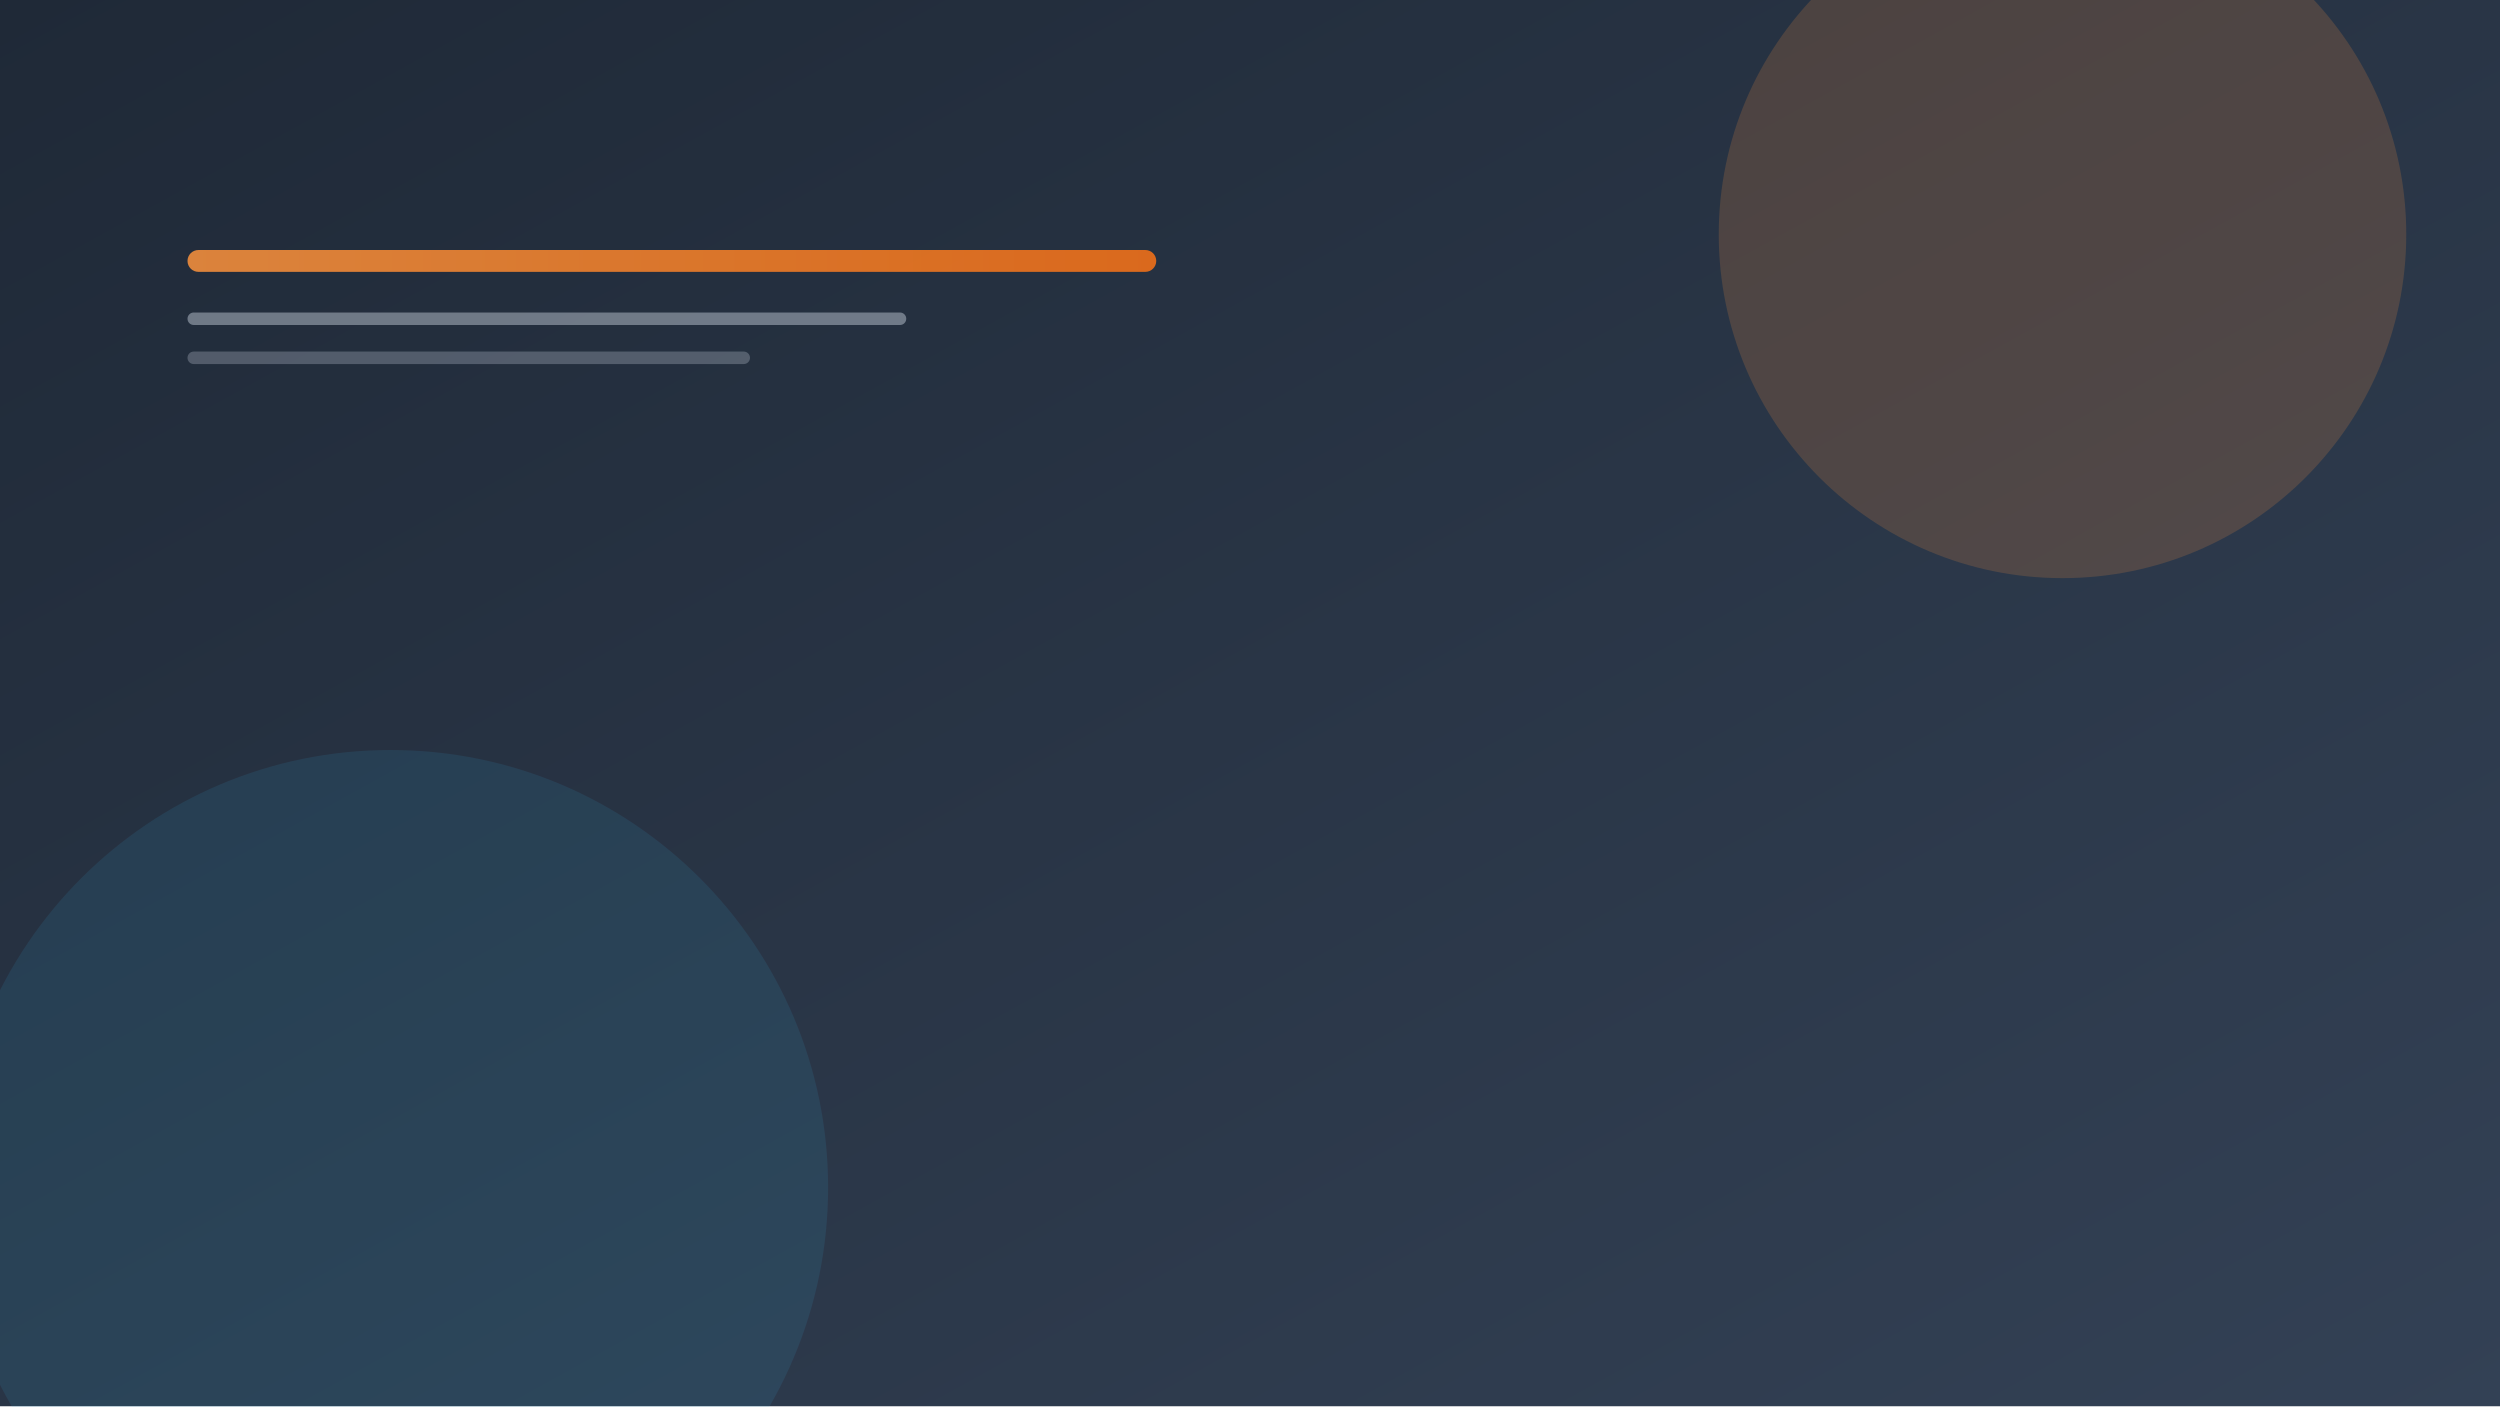
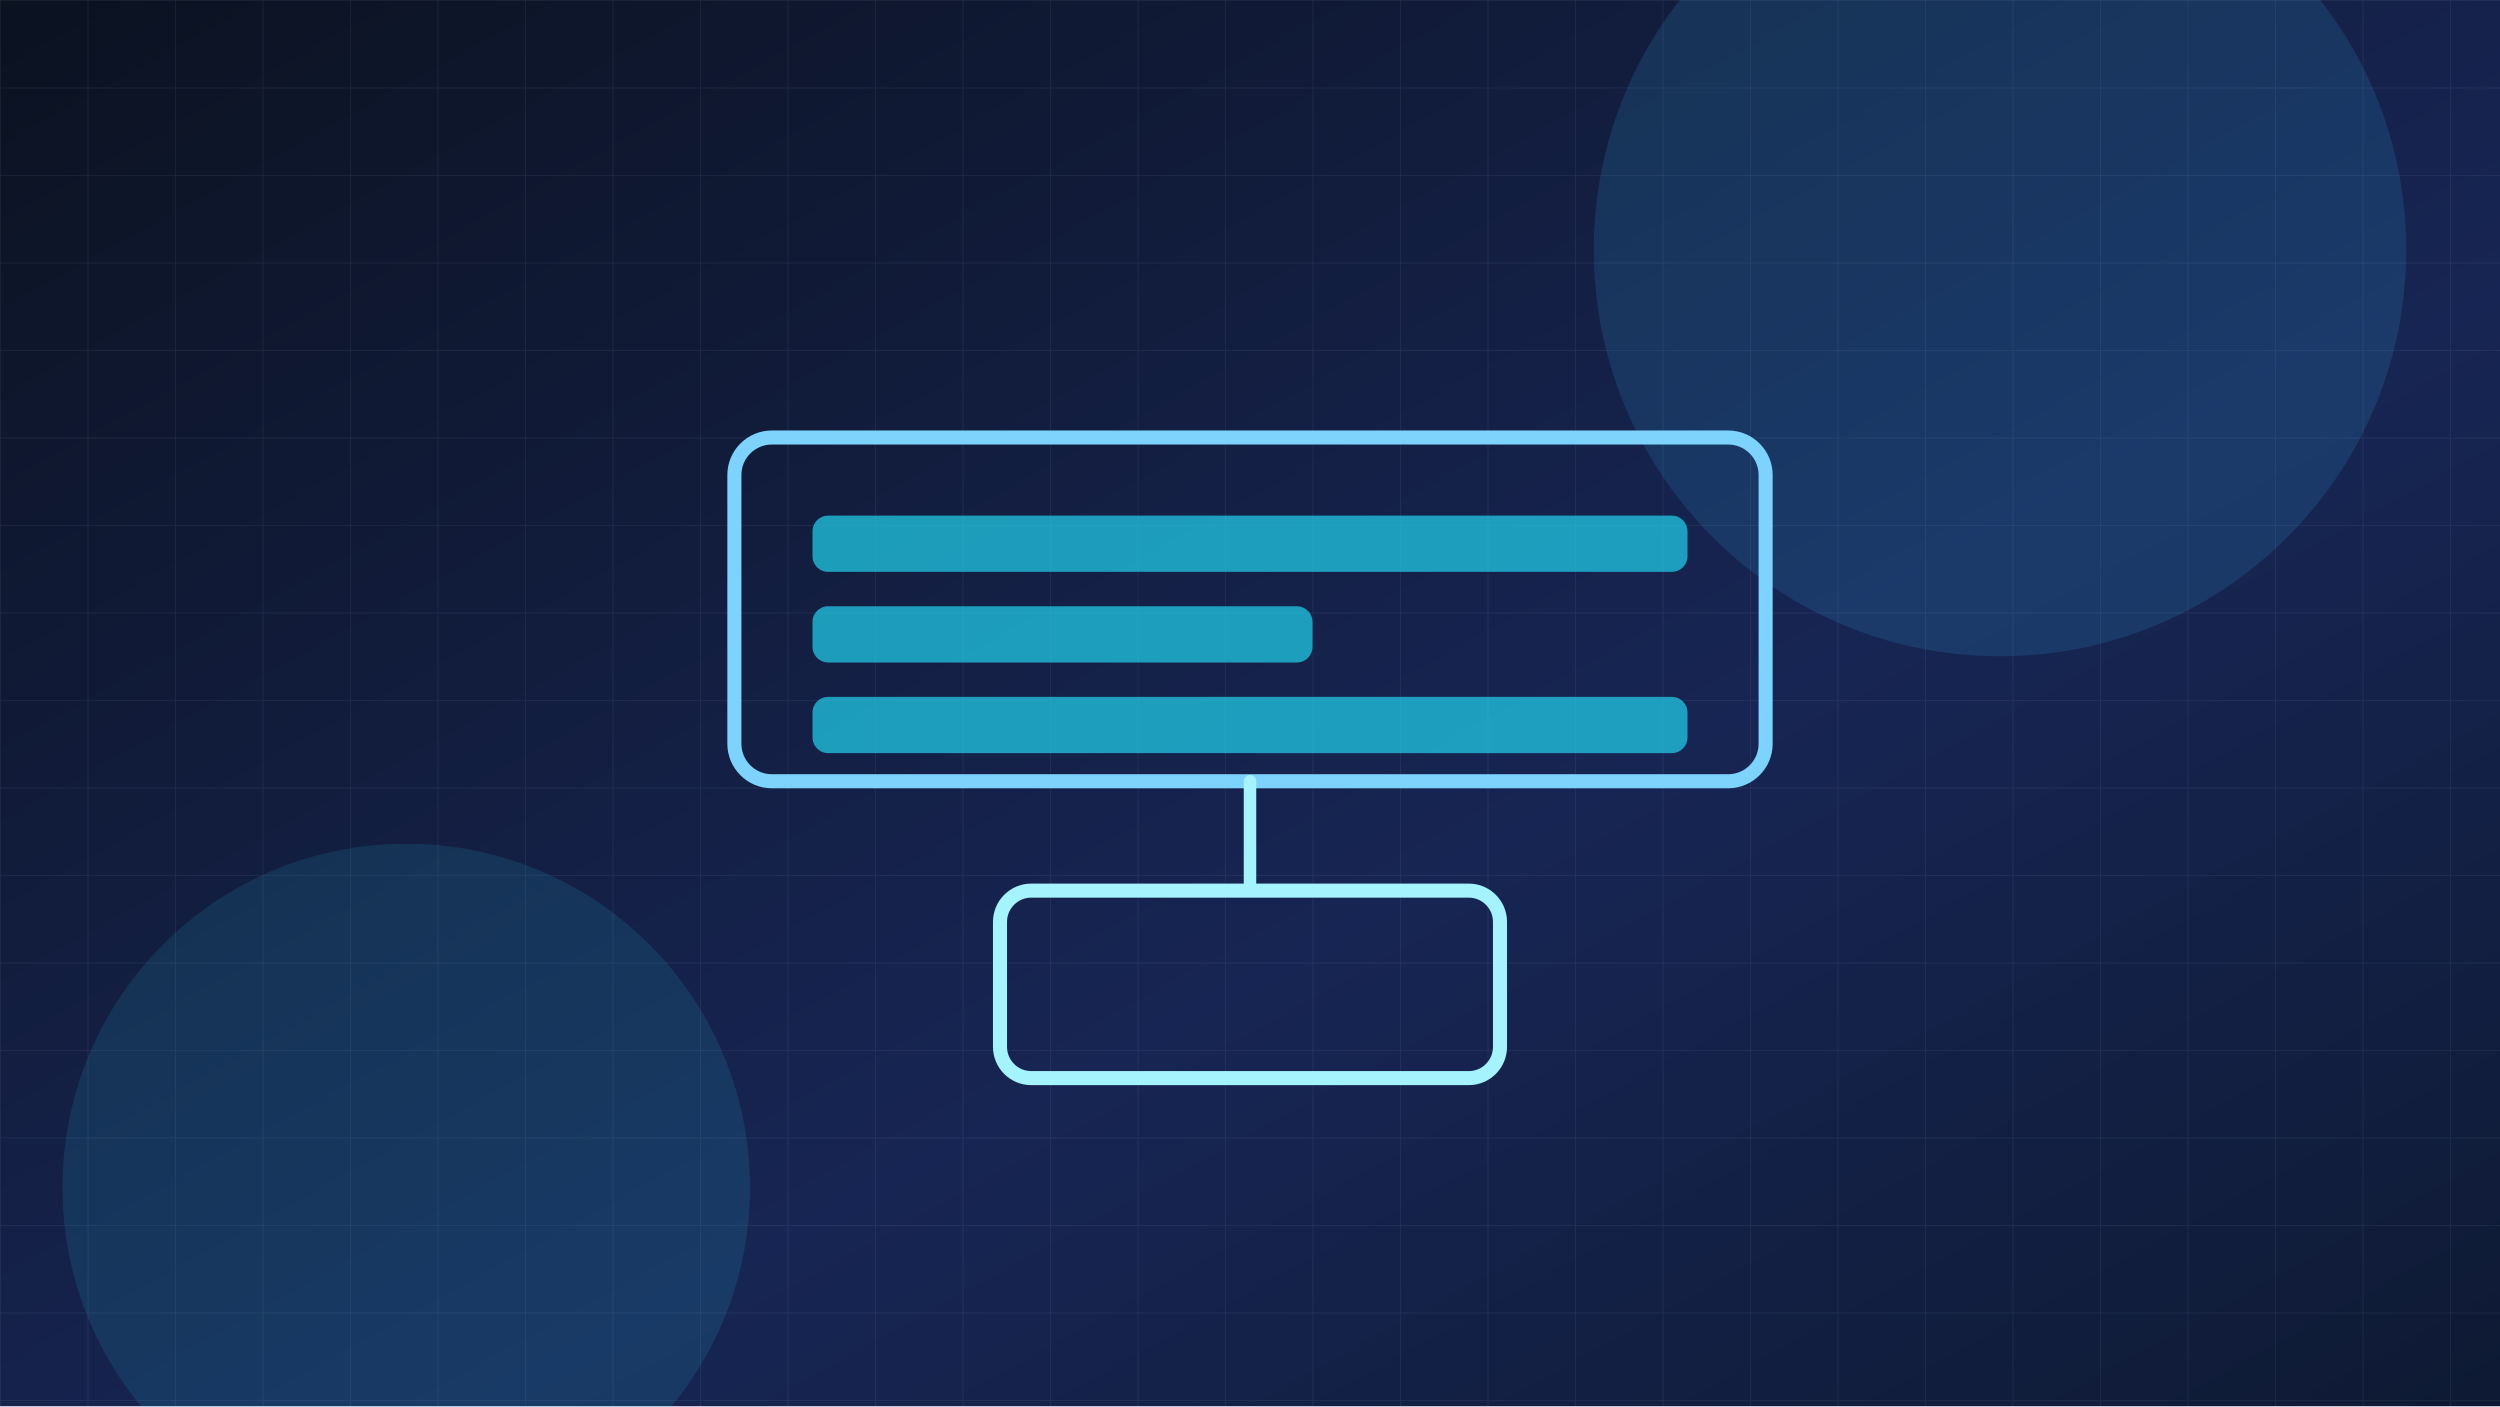
- <svg xmlns="http://www.w3.org/2000/svg" width="1600" height="900" viewBox="0 0 1600 900" role="img" aria-labelledby="title desc">
+ <svg xmlns="http://www.w3.org/2000/svg" viewBox="0 0 1600 900" role="img" aria-label="Java default methods banner">
  <defs>
    <linearGradient id="bg" x1="0" y1="0" x2="1" y2="1">
-       <stop offset="0%" stop-color="#1f2937" />
-       <stop offset="100%" stop-color="#334155" />
+       <stop offset="0%" stop-color="#0b1220" />
+       <stop offset="60%" stop-color="#172554" />
+       <stop offset="100%" stop-color="#0e1a33" />
    </linearGradient>
-     <linearGradient id="accent" x1="0" y1="0" x2="1" y2="0">
-       <stop offset="0%" stop-color="#fb923c" />
-       <stop offset="100%" stop-color="#f97316" />
-     </linearGradient>
+     <pattern id="grid" width="56" height="56" patternUnits="userSpaceOnUse">
+       <path d="M56 0H0V56" fill="none" stroke="#dbeafe" stroke-opacity="0.08" stroke-width="1" />
+     </pattern>
  </defs>
  <rect width="1600" height="900" fill="url(#bg)" />
-   <circle cx="1320" cy="150" r="220" fill="#fb923c" opacity="0.18" />
-   <circle cx="250" cy="760" r="280" fill="#38bdf8" opacity="0.10" />
-   <rect x="120" y="160" width="620" height="14" rx="7" fill="url(#accent)" opacity="0.85" />
-   <rect x="120" y="200" width="460" height="8" rx="4" fill="#cbd5e1" opacity="0.45" />
-   <rect x="120" y="225" width="360" height="8" rx="4" fill="#cbd5e1" opacity="0.28" />
+   <rect width="1600" height="900" fill="url(#grid)" />
+   <circle cx="1280" cy="160" r="260" fill="#38bdf8" fill-opacity="0.14" />
+   <circle cx="260" cy="760" r="220" fill="#22d3ee" fill-opacity="0.12" />
+   <rect x="470" y="280" width="660" height="220" rx="24" fill="none" stroke="#7dd3fc" stroke-width="9" />
+   <g fill="#22d3ee" fill-opacity="0.7">
+     <rect x="520" y="330" width="560" height="36" rx="10" />
+     <rect x="520" y="388" width="320" height="36" rx="10" />
+     <rect x="520" y="446" width="560" height="36" rx="10" />
+   </g>
+   <rect x="640" y="570" width="320" height="120" rx="20" fill="none" stroke="#a5f3fc" stroke-width="9" />
+   <path d="M800 500V570" stroke="#a5f3fc" stroke-width="8" stroke-linecap="round" />
</svg>
